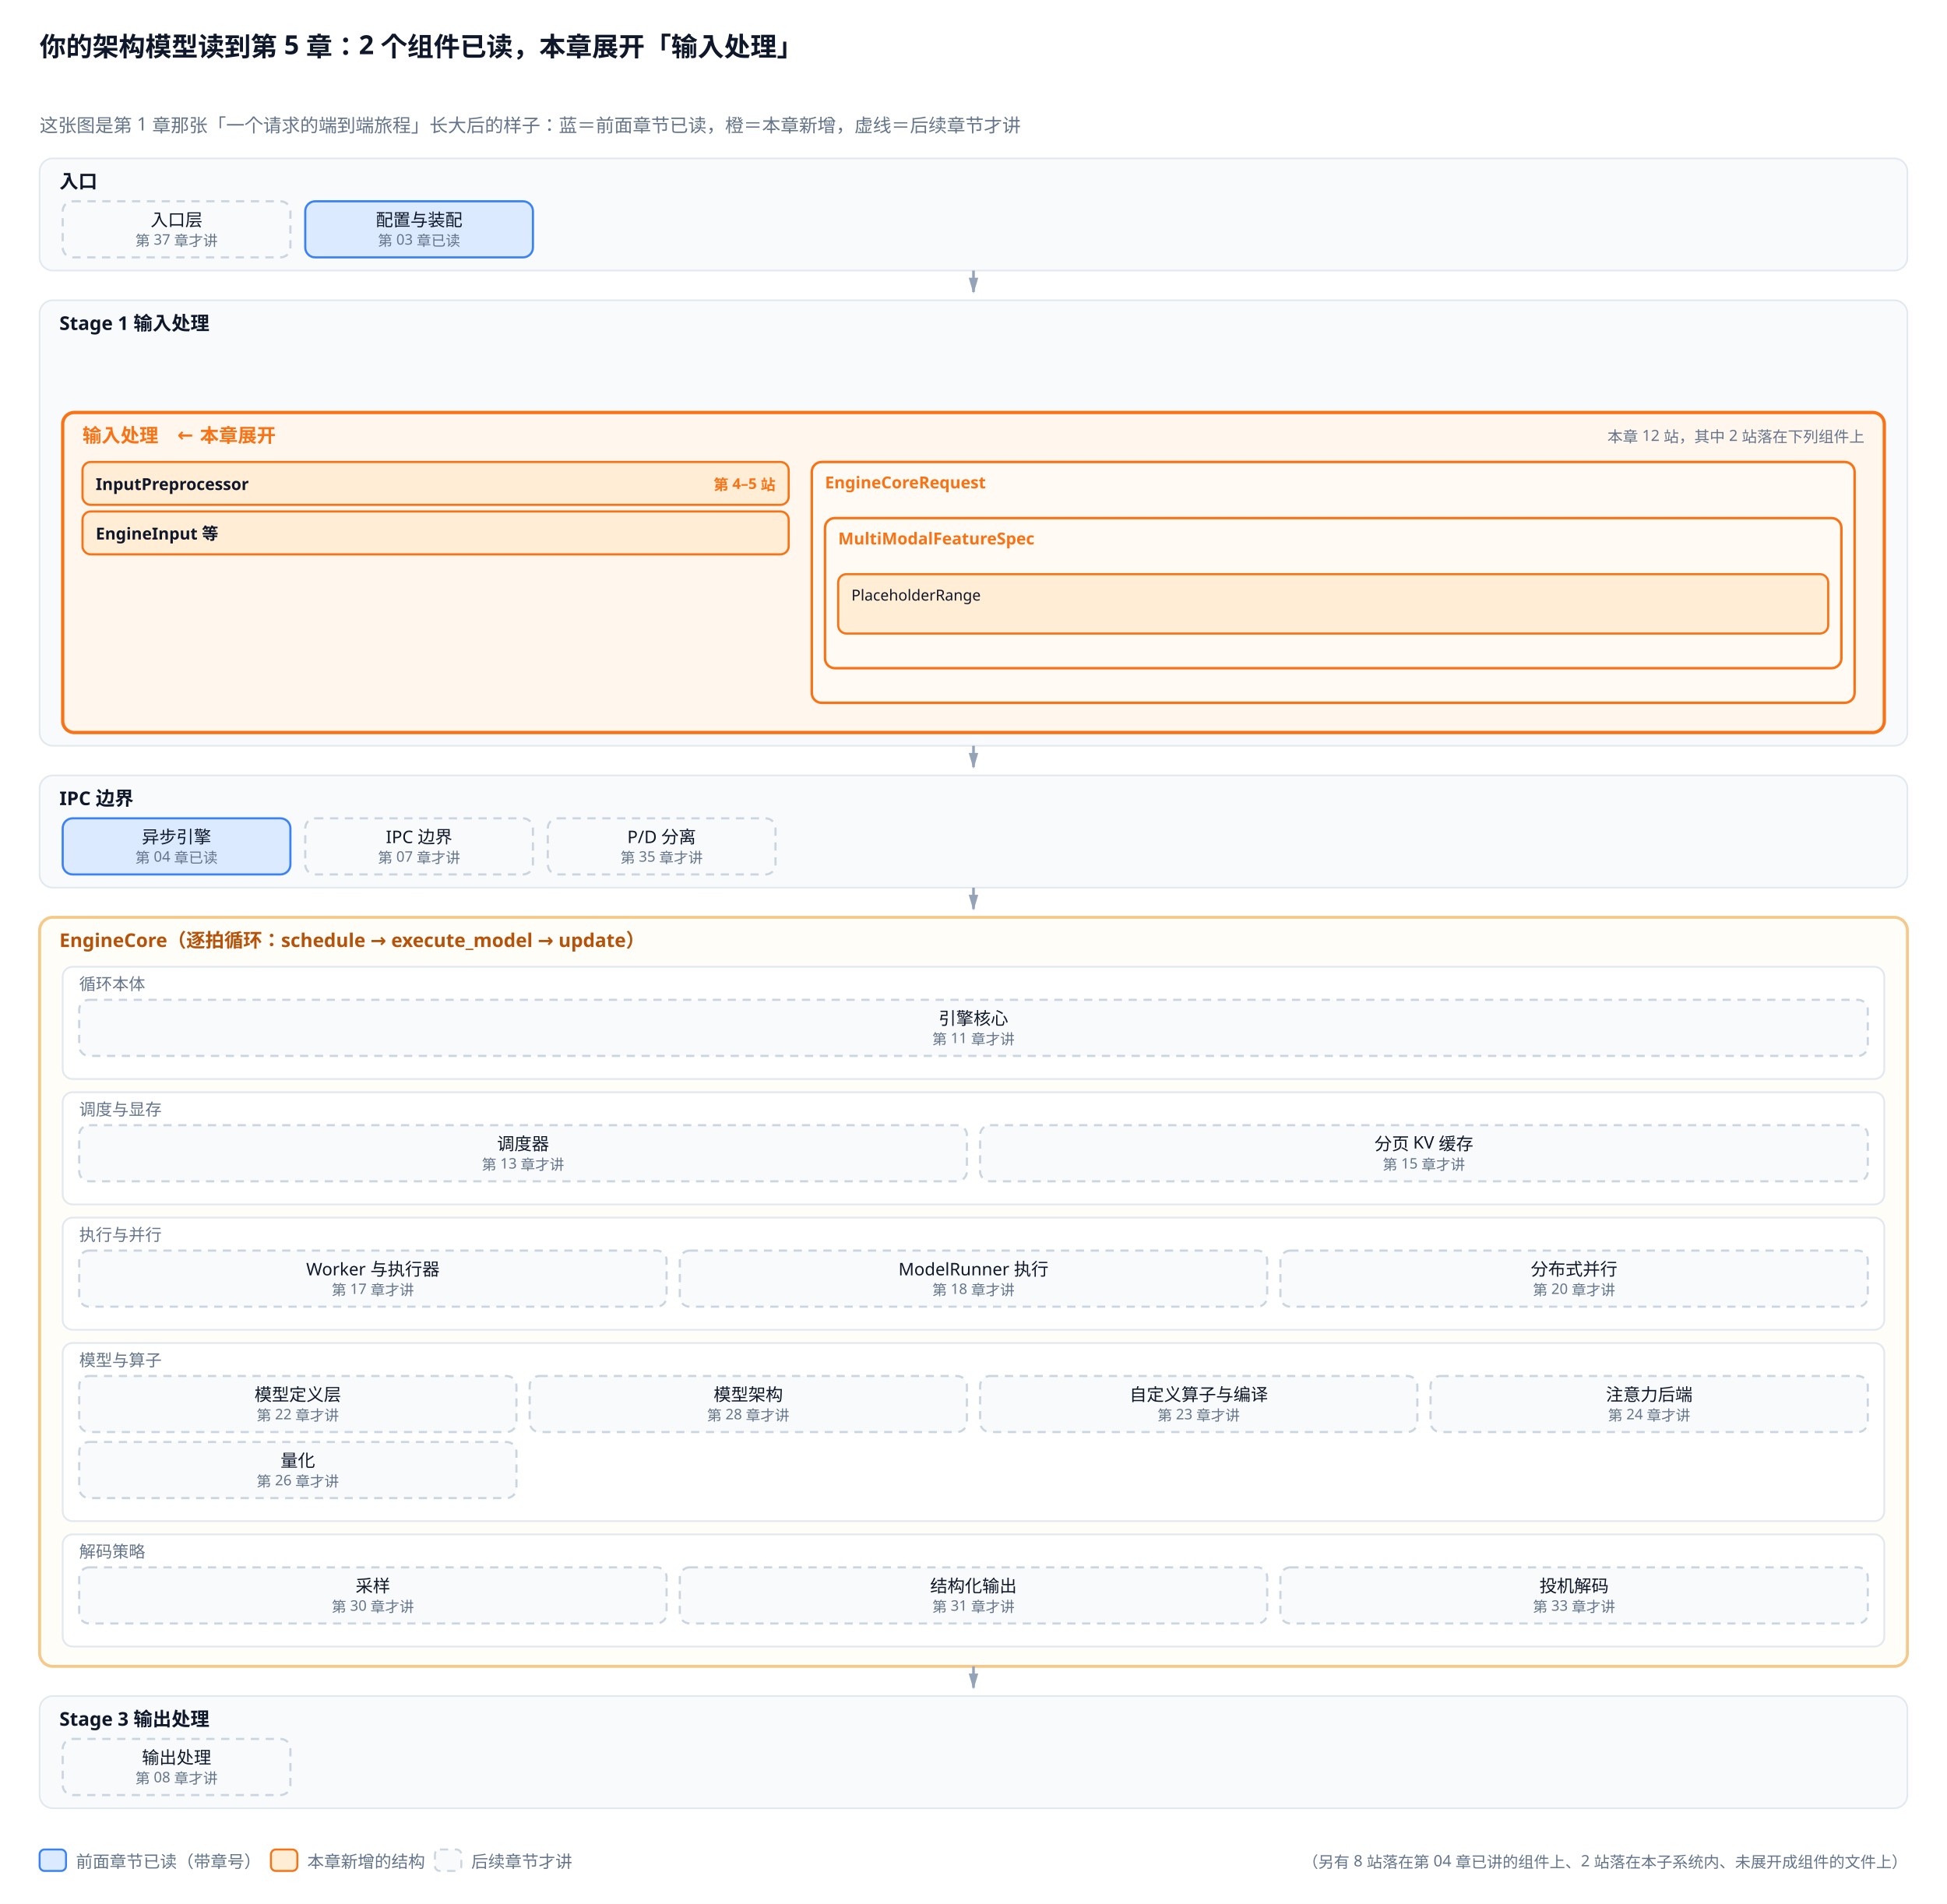
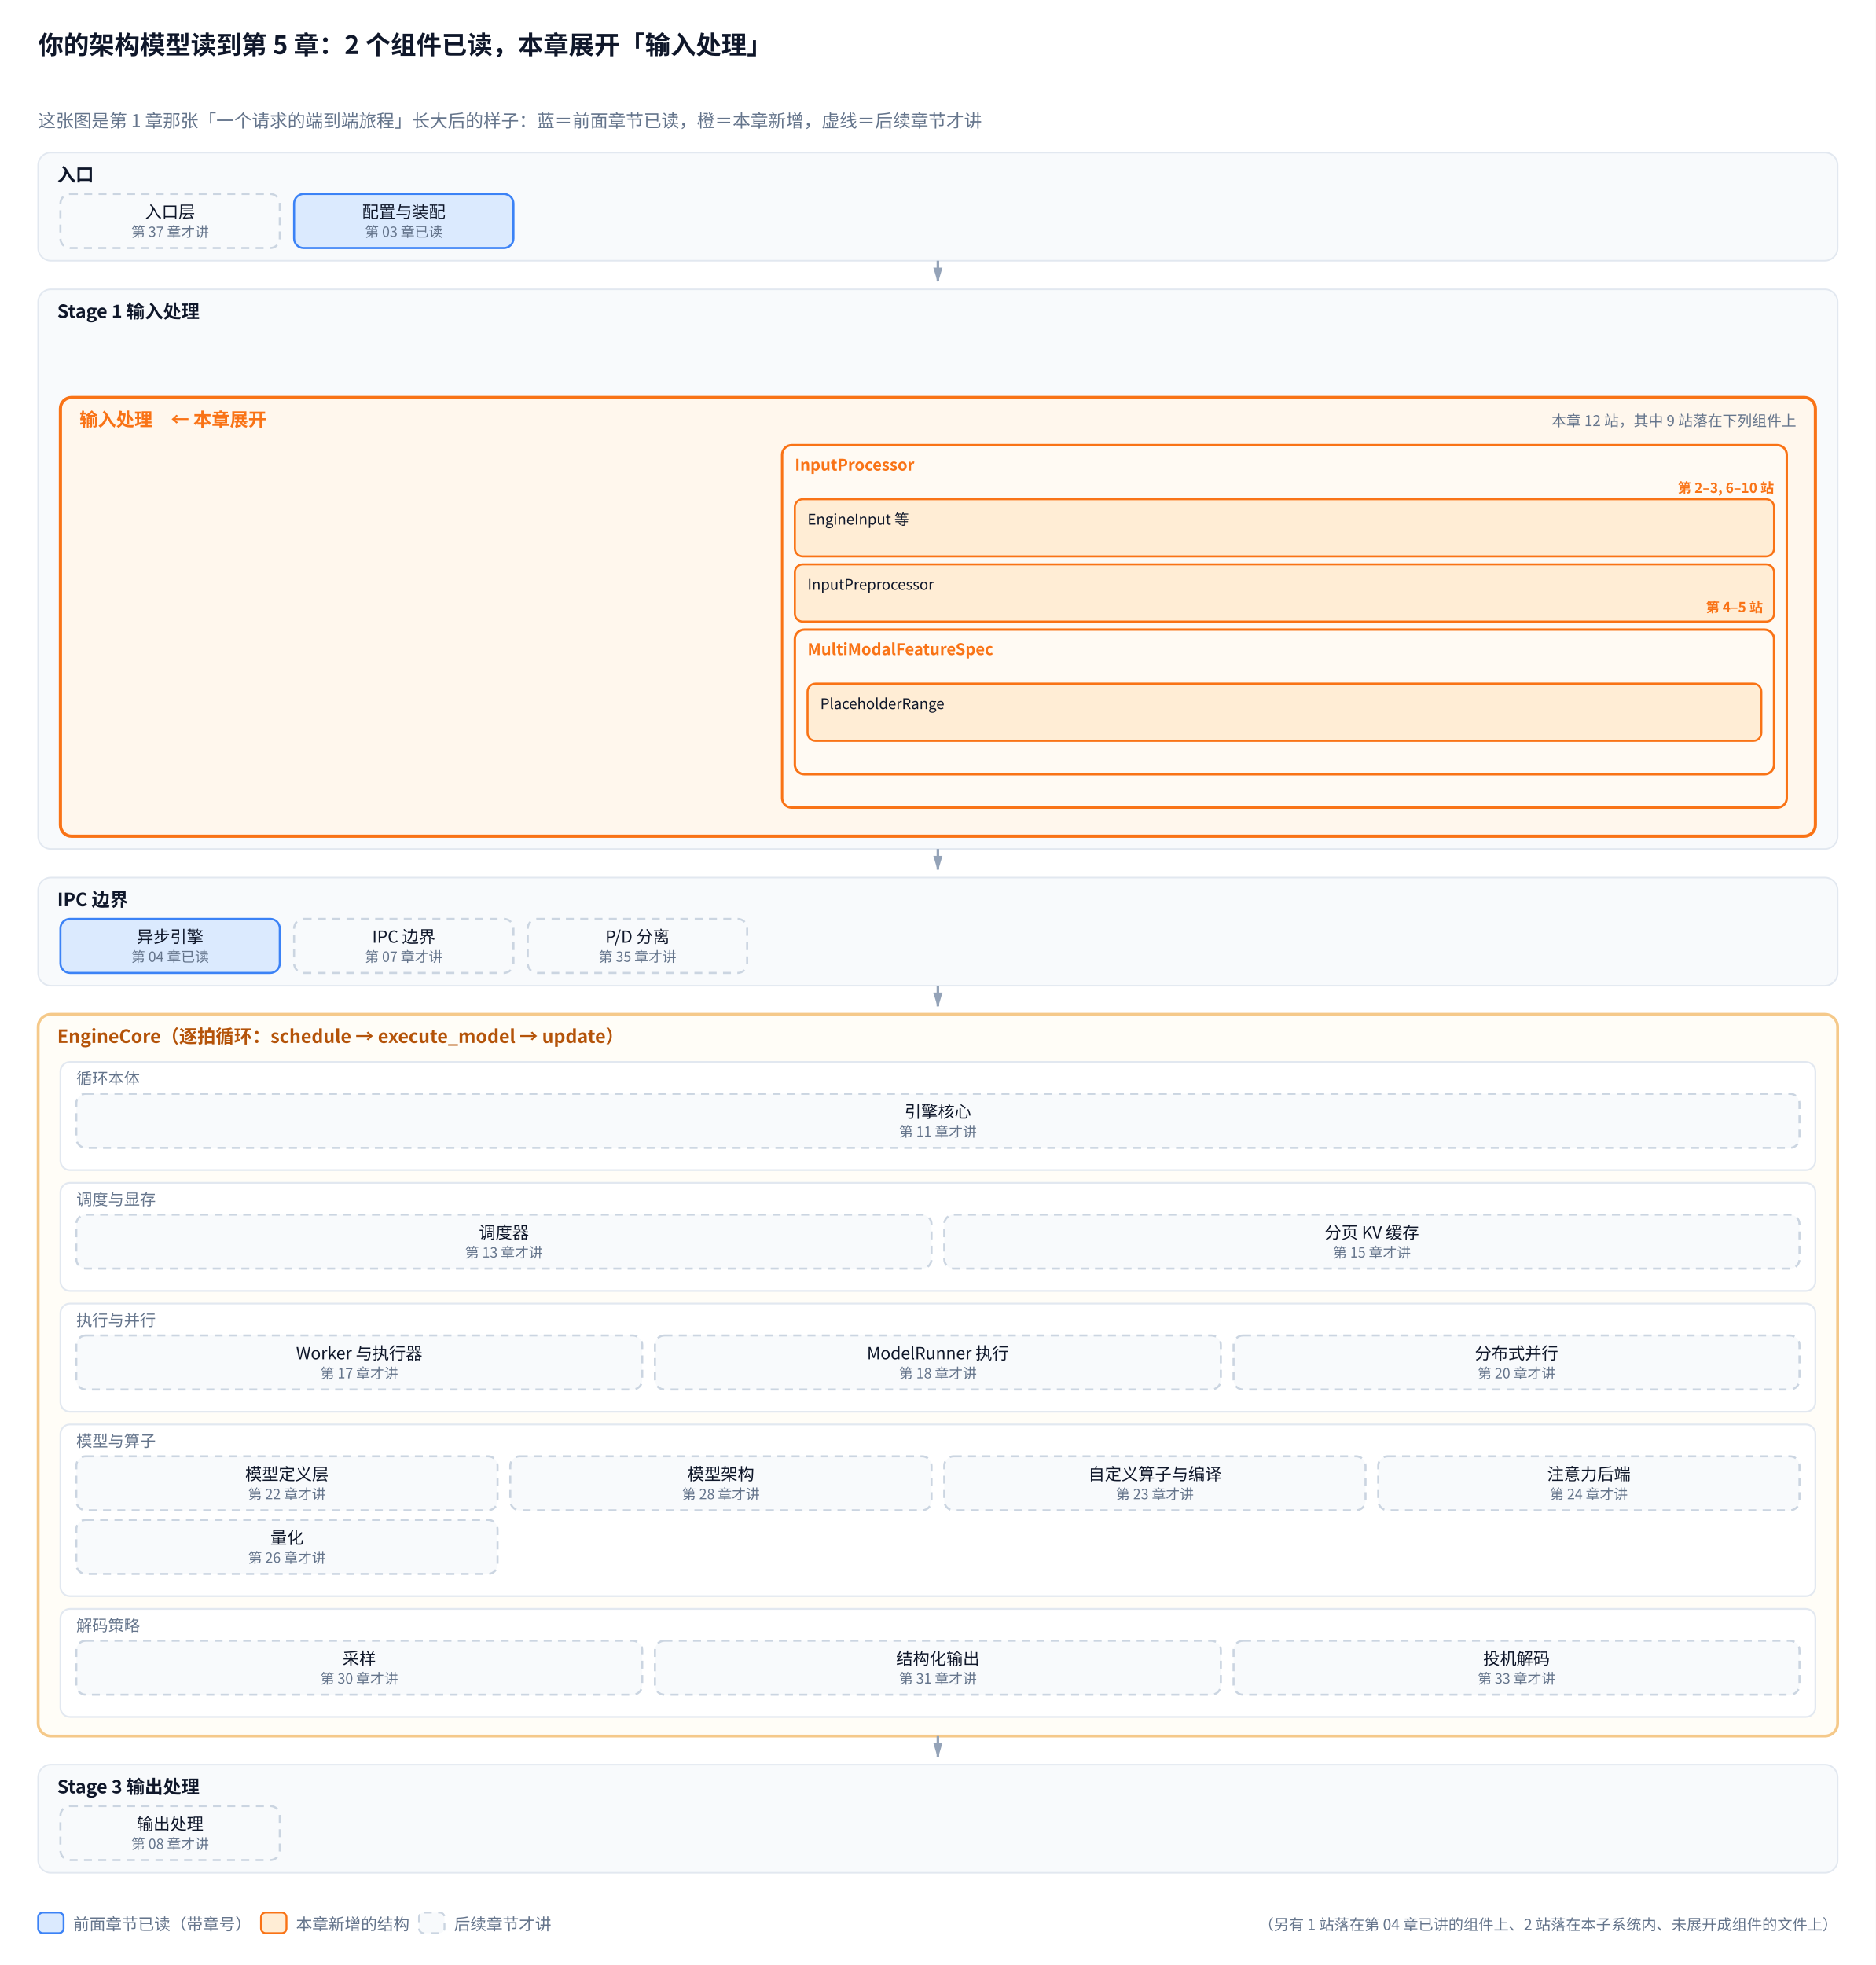
- <svg xmlns="http://www.w3.org/2000/svg" viewBox="0 0 1180 1154">
+ <svg xmlns="http://www.w3.org/2000/svg" viewBox="0 0 1180 1236">
  <defs>
    <marker id="a" viewBox="0 0 10 6" refX="9" refY="3" markerWidth="6" markerHeight="4" orient="auto">
      <path d="M0,0 L10,3 L0,6 Z" fill="#94a3b8" />
    </marker>
    <marker id="a2" viewBox="0 0 10 6" refX="9" refY="3" markerWidth="6" markerHeight="4" orient="auto">
      <path d="M0,0 L10,3 L0,6 Z" fill="#f97316" />
    </marker>
  </defs>
-   <rect width="1180" height="1154" fill="white" />
-   <text x="24" y="34" font-family="sans-serif" font-size="16" fill="#0f172a" font-weight="bold">你的架构模型读到第 5 章：2 个组件已读，本章展开「输入处理」</text>
-   <text x="24.0" y="80.0" font-family="sans-serif" font-size="11.2" fill="#64748b" text-anchor="start">这张图是第 1 章那张「一个请求的端到端旅程」长大后的样子：蓝＝前面章节已读，橙＝本章新增，虚线＝后续章节才讲</text>
+   <rect width="1180" height="1236" fill="white" />
+   <text x="24" y="34" font-family="Microsoft YaHei, SimHei, Noto Sans CJK SC, PingFang SC, sans-serif" font-size="16" fill="#0f172a" font-weight="bold">你的架构模型读到第 5 章：2 个组件已读，本章展开「输入处理」</text>
+   <text x="24.0" y="80.0" font-family="Microsoft YaHei, SimHei, Noto Sans CJK SC, PingFang SC, sans-serif" font-size="11.2" fill="#64748b" text-anchor="start">这张图是第 1 章那张「一个请求的端到端旅程」长大后的样子：蓝＝前面章节已读，橙＝本章新增，虚线＝后续章节才讲</text>
  <rect x="24.0" y="96.0" width="1132.0" height="68.0" rx="8" fill="#f8fafc" stroke="#e2e8f0" stroke-width="1.0" />
-   <text x="36.0" y="114.0" font-family="sans-serif" font-size="11.5" fill="#0f172a" text-anchor="start" font-weight="bold">入口</text>
+   <text x="36.0" y="114.0" font-family="Microsoft YaHei, SimHei, Noto Sans CJK SC, PingFang SC, sans-serif" font-size="11.5" fill="#0f172a" text-anchor="start" font-weight="bold">入口</text>
  <rect x="38.0" y="122.0" width="138.0" height="34.0" rx="6" fill="#f8fafc" stroke="#cbd5e1" stroke-width="1.3" stroke-dasharray="5,4" />
-   <text x="107.0" y="137.0" font-family="sans-serif" font-size="10.5" fill="#0f172a" text-anchor="middle">入口层</text>
-   <text x="107.0" y="149.0" font-family="sans-serif" font-size="8.8" fill="#64748b" text-anchor="middle">第 37 章才讲</text>
+   <text x="107.0" y="137.0" font-family="Microsoft YaHei, SimHei, Noto Sans CJK SC, PingFang SC, sans-serif" font-size="10.5" fill="#0f172a" text-anchor="middle">入口层</text>
+   <text x="107.0" y="149.0" font-family="Microsoft YaHei, SimHei, Noto Sans CJK SC, PingFang SC, sans-serif" font-size="8.8" fill="#64748b" text-anchor="middle">第 37 章才讲</text>
  <rect x="185.0" y="122.0" width="138.0" height="34.0" rx="6" fill="#dbeafe" stroke="#3b82f6" stroke-width="1.3" />
-   <text x="254.0" y="137.0" font-family="sans-serif" font-size="10.5" fill="#0f172a" text-anchor="middle">配置与装配</text>
-   <text x="254.0" y="149.0" font-family="sans-serif" font-size="8.8" fill="#64748b" text-anchor="middle">第 03 章已读</text>
+   <text x="254.0" y="137.0" font-family="Microsoft YaHei, SimHei, Noto Sans CJK SC, PingFang SC, sans-serif" font-size="10.5" fill="#0f172a" text-anchor="middle">配置与装配</text>
+   <text x="254.0" y="149.0" font-family="Microsoft YaHei, SimHei, Noto Sans CJK SC, PingFang SC, sans-serif" font-size="8.8" fill="#64748b" text-anchor="middle">第 03 章已读</text>
  <path d="M590.0,164.0 L590.0,177.0" stroke="#94a3b8" stroke-width="1.6" marker-end="url(#a)" />
-   <rect x="24.0" y="182.0" width="1132.0" height="270.0" rx="8" fill="#f8fafc" stroke="#e2e8f0" stroke-width="1.0" />
-   <text x="36.0" y="200.0" font-family="sans-serif" font-size="11.5" fill="#0f172a" text-anchor="start" font-weight="bold">Stage 1 输入处理</text>
-   <rect x="38.0" y="250.0" width="1104.0" height="194.0" rx="7" fill="#fff7ed" stroke="#f97316" stroke-width="2.0" />
-   <text x="50.0" y="268.0" font-family="sans-serif" font-size="11.5" fill="#f97316" text-anchor="start" font-weight="bold">输入处理　← 本章展开</text>
-   <text x="1130.0" y="268.0" font-family="sans-serif" font-size="9.3" fill="#64748b" text-anchor="end">本章 12 站，其中 2 站落在下列组件上</text>
-   <rect x="50.0" y="280.0" width="428.0" height="26.0" rx="5" fill="#ffedd5" stroke="#f97316" stroke-width="1.3" />
-   <text x="58.0" y="297.0" font-family="sans-serif" font-size="10" fill="#0f172a" text-anchor="start" font-weight="bold">InputPreprocessor</text>
-   <text x="470.0" y="297.0" font-family="sans-serif" font-size="9" fill="#f97316" text-anchor="end" font-weight="bold">第 4–5 站</text>
-   <rect x="50.0" y="310.0" width="428.0" height="26.0" rx="5" fill="#ffedd5" stroke="#f97316" stroke-width="1.3" />
-   <text x="58.0" y="327.0" font-family="sans-serif" font-size="10" fill="#0f172a" text-anchor="start" font-weight="bold">EngineInput 等</text>
-   <rect x="492.0" y="280.0" width="632.0" height="146.0" rx="6" fill="#fffaf3" stroke="#f97316" stroke-width="1.5" />
-   <text x="500.0" y="296.0" font-family="sans-serif" font-size="10" fill="#f97316" text-anchor="start" font-weight="bold">EngineCoreRequest</text>
-   <rect x="500.0" y="314.0" width="616.0" height="91.0" rx="6" fill="#fffaf3" stroke="#f97316" stroke-width="1.5" />
-   <text x="508.0" y="330.0" font-family="sans-serif" font-size="10" fill="#f97316" text-anchor="start" font-weight="bold">MultiModalFeatureSpec</text>
-   <rect x="508.0" y="348.0" width="600.0" height="36.0" rx="5" fill="#ffedd5" stroke="#f97316" stroke-width="1.3" />
-   <text x="516.0" y="364.0" font-family="sans-serif" font-size="9.2" fill="#0f172a" text-anchor="start">PlaceholderRange</text>
-   <path d="M590.0,452.0 L590.0,465.0" stroke="#94a3b8" stroke-width="1.6" marker-end="url(#a)" />
-   <rect x="24.0" y="470.0" width="1132.0" height="68.0" rx="8" fill="#f8fafc" stroke="#e2e8f0" stroke-width="1.0" />
-   <text x="36.0" y="488.0" font-family="sans-serif" font-size="11.5" fill="#0f172a" text-anchor="start" font-weight="bold">IPC 边界</text>
-   <rect x="38.0" y="496.0" width="138.0" height="34.0" rx="6" fill="#dbeafe" stroke="#3b82f6" stroke-width="1.3" />
-   <text x="107.0" y="511.0" font-family="sans-serif" font-size="10.5" fill="#0f172a" text-anchor="middle">异步引擎</text>
-   <text x="107.0" y="523.0" font-family="sans-serif" font-size="8.8" fill="#64748b" text-anchor="middle">第 04 章已读</text>
-   <rect x="185.0" y="496.0" width="138.0" height="34.0" rx="6" fill="#f8fafc" stroke="#cbd5e1" stroke-width="1.3" stroke-dasharray="5,4" />
-   <text x="254.0" y="511.0" font-family="sans-serif" font-size="10.5" fill="#0f172a" text-anchor="middle">IPC 边界</text>
-   <text x="254.0" y="523.0" font-family="sans-serif" font-size="8.8" fill="#64748b" text-anchor="middle">第 07 章才讲</text>
-   <rect x="332.0" y="496.0" width="138.0" height="34.0" rx="6" fill="#f8fafc" stroke="#cbd5e1" stroke-width="1.3" stroke-dasharray="5,4" />
-   <text x="401.0" y="511.0" font-family="sans-serif" font-size="10.5" fill="#0f172a" text-anchor="middle">P/D 分离</text>
-   <text x="401.0" y="523.0" font-family="sans-serif" font-size="8.8" fill="#64748b" text-anchor="middle">第 35 章才讲</text>
-   <path d="M590.0,538.0 L590.0,551.0" stroke="#94a3b8" stroke-width="1.6" marker-end="url(#a)" />
-   <rect x="24.0" y="556.0" width="1132.0" height="454.0" rx="8" fill="#fffdf7" stroke="#f5c98a" stroke-width="1.8" />
-   <text x="36.0" y="574.0" font-family="sans-serif" font-size="11.5" fill="#b45309" text-anchor="start" font-weight="bold">EngineCore（逐拍循环：schedule → execute_model → update）</text>
-   <rect x="38.0" y="586.0" width="1104.0" height="68.0" rx="6" fill="#ffffff" stroke="#e2e8f0" stroke-width="1.1" />
-   <text x="48.0" y="600.0" font-family="sans-serif" font-size="10" fill="#64748b" text-anchor="start">循环本体</text>
-   <rect x="48.0" y="606.0" width="1084.0" height="34.0" rx="6" fill="#f8fafc" stroke="#cbd5e1" stroke-width="1.3" stroke-dasharray="5,4" />
-   <text x="590.0" y="621.0" font-family="sans-serif" font-size="10.5" fill="#0f172a" text-anchor="middle">引擎核心</text>
-   <text x="590.0" y="633.0" font-family="sans-serif" font-size="8.8" fill="#64748b" text-anchor="middle">第 11 章才讲</text>
-   <rect x="38.0" y="662.0" width="1104.0" height="68.0" rx="6" fill="#ffffff" stroke="#e2e8f0" stroke-width="1.1" />
-   <text x="48.0" y="676.0" font-family="sans-serif" font-size="10" fill="#64748b" text-anchor="start">调度与显存</text>
-   <rect x="48.0" y="682.0" width="538.0" height="34.0" rx="6" fill="#f8fafc" stroke="#cbd5e1" stroke-width="1.3" stroke-dasharray="5,4" />
-   <text x="317.0" y="697.0" font-family="sans-serif" font-size="10.5" fill="#0f172a" text-anchor="middle">调度器</text>
-   <text x="317.0" y="709.0" font-family="sans-serif" font-size="8.8" fill="#64748b" text-anchor="middle">第 13 章才讲</text>
-   <rect x="594.0" y="682.0" width="538.0" height="34.0" rx="6" fill="#f8fafc" stroke="#cbd5e1" stroke-width="1.3" stroke-dasharray="5,4" />
-   <text x="863.0" y="697.0" font-family="sans-serif" font-size="10.5" fill="#0f172a" text-anchor="middle">分页 KV 缓存</text>
-   <text x="863.0" y="709.0" font-family="sans-serif" font-size="8.8" fill="#64748b" text-anchor="middle">第 15 章才讲</text>
-   <rect x="38.0" y="738.0" width="1104.0" height="68.0" rx="6" fill="#ffffff" stroke="#e2e8f0" stroke-width="1.1" />
-   <text x="48.0" y="752.0" font-family="sans-serif" font-size="10" fill="#64748b" text-anchor="start">执行与并行</text>
-   <rect x="48.0" y="758.0" width="356.0" height="34.0" rx="6" fill="#f8fafc" stroke="#cbd5e1" stroke-width="1.3" stroke-dasharray="5,4" />
-   <text x="226.0" y="773.0" font-family="sans-serif" font-size="10.5" fill="#0f172a" text-anchor="middle">Worker 与执行器</text>
-   <text x="226.0" y="785.0" font-family="sans-serif" font-size="8.8" fill="#64748b" text-anchor="middle">第 17 章才讲</text>
-   <rect x="412.0" y="758.0" width="356.0" height="34.0" rx="6" fill="#f8fafc" stroke="#cbd5e1" stroke-width="1.3" stroke-dasharray="5,4" />
-   <text x="590.0" y="773.0" font-family="sans-serif" font-size="10.5" fill="#0f172a" text-anchor="middle">ModelRunner 执行</text>
-   <text x="590.0" y="785.0" font-family="sans-serif" font-size="8.8" fill="#64748b" text-anchor="middle">第 18 章才讲</text>
-   <rect x="776.0" y="758.0" width="356.0" height="34.0" rx="6" fill="#f8fafc" stroke="#cbd5e1" stroke-width="1.3" stroke-dasharray="5,4" />
-   <text x="954.0" y="773.0" font-family="sans-serif" font-size="10.5" fill="#0f172a" text-anchor="middle">分布式并行</text>
-   <text x="954.0" y="785.0" font-family="sans-serif" font-size="8.8" fill="#64748b" text-anchor="middle">第 20 章才讲</text>
-   <rect x="38.0" y="814.0" width="1104.0" height="108.0" rx="6" fill="#ffffff" stroke="#e2e8f0" stroke-width="1.1" />
-   <text x="48.0" y="828.0" font-family="sans-serif" font-size="10" fill="#64748b" text-anchor="start">模型与算子</text>
-   <rect x="48.0" y="834.0" width="265.0" height="34.0" rx="6" fill="#f8fafc" stroke="#cbd5e1" stroke-width="1.3" stroke-dasharray="5,4" />
-   <text x="180.5" y="849.0" font-family="sans-serif" font-size="10.5" fill="#0f172a" text-anchor="middle">模型定义层</text>
-   <text x="180.5" y="861.0" font-family="sans-serif" font-size="8.8" fill="#64748b" text-anchor="middle">第 22 章才讲</text>
-   <rect x="321.0" y="834.0" width="265.0" height="34.0" rx="6" fill="#f8fafc" stroke="#cbd5e1" stroke-width="1.3" stroke-dasharray="5,4" />
-   <text x="453.5" y="849.0" font-family="sans-serif" font-size="10.5" fill="#0f172a" text-anchor="middle">模型架构</text>
-   <text x="453.5" y="861.0" font-family="sans-serif" font-size="8.8" fill="#64748b" text-anchor="middle">第 28 章才讲</text>
-   <rect x="594.0" y="834.0" width="265.0" height="34.0" rx="6" fill="#f8fafc" stroke="#cbd5e1" stroke-width="1.3" stroke-dasharray="5,4" />
-   <text x="726.5" y="849.0" font-family="sans-serif" font-size="10.5" fill="#0f172a" text-anchor="middle">自定义算子与编译</text>
-   <text x="726.5" y="861.0" font-family="sans-serif" font-size="8.8" fill="#64748b" text-anchor="middle">第 23 章才讲</text>
-   <rect x="867.0" y="834.0" width="265.0" height="34.0" rx="6" fill="#f8fafc" stroke="#cbd5e1" stroke-width="1.3" stroke-dasharray="5,4" />
-   <text x="999.5" y="849.0" font-family="sans-serif" font-size="10.5" fill="#0f172a" text-anchor="middle">注意力后端</text>
-   <text x="999.5" y="861.0" font-family="sans-serif" font-size="8.8" fill="#64748b" text-anchor="middle">第 24 章才讲</text>
-   <rect x="48.0" y="874.0" width="265.0" height="34.0" rx="6" fill="#f8fafc" stroke="#cbd5e1" stroke-width="1.3" stroke-dasharray="5,4" />
-   <text x="180.5" y="889.0" font-family="sans-serif" font-size="10.5" fill="#0f172a" text-anchor="middle">量化</text>
-   <text x="180.5" y="901.0" font-family="sans-serif" font-size="8.8" fill="#64748b" text-anchor="middle">第 26 章才讲</text>
-   <rect x="38.0" y="930.0" width="1104.0" height="68.0" rx="6" fill="#ffffff" stroke="#e2e8f0" stroke-width="1.1" />
-   <text x="48.0" y="944.0" font-family="sans-serif" font-size="10" fill="#64748b" text-anchor="start">解码策略</text>
-   <rect x="48.0" y="950.0" width="356.0" height="34.0" rx="6" fill="#f8fafc" stroke="#cbd5e1" stroke-width="1.3" stroke-dasharray="5,4" />
-   <text x="226.0" y="965.0" font-family="sans-serif" font-size="10.5" fill="#0f172a" text-anchor="middle">采样</text>
-   <text x="226.0" y="977.0" font-family="sans-serif" font-size="8.8" fill="#64748b" text-anchor="middle">第 30 章才讲</text>
-   <rect x="412.0" y="950.0" width="356.0" height="34.0" rx="6" fill="#f8fafc" stroke="#cbd5e1" stroke-width="1.3" stroke-dasharray="5,4" />
-   <text x="590.0" y="965.0" font-family="sans-serif" font-size="10.5" fill="#0f172a" text-anchor="middle">结构化输出</text>
-   <text x="590.0" y="977.0" font-family="sans-serif" font-size="8.8" fill="#64748b" text-anchor="middle">第 31 章才讲</text>
-   <rect x="776.0" y="950.0" width="356.0" height="34.0" rx="6" fill="#f8fafc" stroke="#cbd5e1" stroke-width="1.3" stroke-dasharray="5,4" />
-   <text x="954.0" y="965.0" font-family="sans-serif" font-size="10.5" fill="#0f172a" text-anchor="middle">投机解码</text>
-   <text x="954.0" y="977.0" font-family="sans-serif" font-size="8.8" fill="#64748b" text-anchor="middle">第 33 章才讲</text>
-   <path d="M590.0,1010.0 L590.0,1023.0" stroke="#94a3b8" stroke-width="1.6" marker-end="url(#a)" />
-   <rect x="24.0" y="1028.0" width="1132.0" height="68.0" rx="8" fill="#f8fafc" stroke="#e2e8f0" stroke-width="1.0" />
-   <text x="36.0" y="1046.0" font-family="sans-serif" font-size="11.5" fill="#0f172a" text-anchor="start" font-weight="bold">Stage 3 输出处理</text>
-   <rect x="38.0" y="1054.0" width="138.0" height="34.0" rx="6" fill="#f8fafc" stroke="#cbd5e1" stroke-width="1.3" stroke-dasharray="5,4" />
-   <text x="107.0" y="1069.0" font-family="sans-serif" font-size="10.5" fill="#0f172a" text-anchor="middle">输出处理</text>
-   <text x="107.0" y="1081.0" font-family="sans-serif" font-size="8.8" fill="#64748b" text-anchor="middle">第 08 章才讲</text>
-   <rect x="24.0" y="1121.0" width="16.0" height="13.0" rx="3" fill="#dbeafe" stroke="#3b82f6" stroke-width="1.2" />
-   <text x="46.0" y="1132.0" font-family="sans-serif" font-size="10.2" fill="#64748b" text-anchor="start">前面章节已读（带章号）</text>
-   <rect x="164.2" y="1121.0" width="16.0" height="13.0" rx="3" fill="#ffedd5" stroke="#f97316" stroke-width="1.2" />
-   <text x="186.2" y="1132.0" font-family="sans-serif" font-size="10.2" fill="#64748b" text-anchor="start">本章新增的结构</text>
-   <rect x="263.6" y="1121.0" width="16.0" height="13.0" rx="3" fill="#f8fafc" stroke="#cbd5e1" stroke-width="1.2" stroke-dasharray="5,4" />
-   <text x="285.6" y="1132.0" font-family="sans-serif" font-size="10.2" fill="#64748b" text-anchor="start">后续章节才讲</text>
-   <text x="1156.0" y="1132.0" font-family="sans-serif" font-size="9.5" fill="#64748b" text-anchor="end">（另有 8 站落在第 04 章已讲的组件上、2 站落在本子系统内、未展开成组件的文件上）</text>
+   <rect x="24.0" y="182.0" width="1132.0" height="352.0" rx="8" fill="#f8fafc" stroke="#e2e8f0" stroke-width="1.0" />
+   <text x="36.0" y="200.0" font-family="Microsoft YaHei, SimHei, Noto Sans CJK SC, PingFang SC, sans-serif" font-size="11.5" fill="#0f172a" text-anchor="start" font-weight="bold">Stage 1 输入处理</text>
+   <rect x="38.0" y="250.0" width="1104.0" height="276.0" rx="7" fill="#fff7ed" stroke="#f97316" stroke-width="2.0" />
+   <text x="50.0" y="268.0" font-family="Microsoft YaHei, SimHei, Noto Sans CJK SC, PingFang SC, sans-serif" font-size="11.5" fill="#f97316" text-anchor="start" font-weight="bold">输入处理　← 本章展开</text>
+   <text x="1130.0" y="268.0" font-family="Microsoft YaHei, SimHei, Noto Sans CJK SC, PingFang SC, sans-serif" font-size="9.3" fill="#64748b" text-anchor="end">本章 12 站，其中 9 站落在下列组件上</text>
+   <rect x="492.0" y="280.0" width="632.0" height="228.0" rx="6" fill="#fffaf3" stroke="#f97316" stroke-width="1.5" />
+   <text x="500.0" y="296.0" font-family="Microsoft YaHei, SimHei, Noto Sans CJK SC, PingFang SC, sans-serif" font-size="10" fill="#f97316" text-anchor="start" font-weight="bold">InputProcessor</text>
+   <rect x="500.0" y="314.0" width="616.0" height="36.0" rx="5" fill="#ffedd5" stroke="#f97316" stroke-width="1.3" />
+   <text x="508.0" y="330.0" font-family="Microsoft YaHei, SimHei, Noto Sans CJK SC, PingFang SC, sans-serif" font-size="9.2" fill="#0f172a" text-anchor="start">EngineInput 等</text>
+   <rect x="500.0" y="355.0" width="616.0" height="36.0" rx="5" fill="#ffedd5" stroke="#f97316" stroke-width="1.3" />
+   <text x="508.0" y="371.0" font-family="Microsoft YaHei, SimHei, Noto Sans CJK SC, PingFang SC, sans-serif" font-size="9.2" fill="#0f172a" text-anchor="start">InputPreprocessor</text>
+   <text x="1109.0" y="385.0" font-family="Microsoft YaHei, SimHei, Noto Sans CJK SC, PingFang SC, sans-serif" font-size="8.6" fill="#f97316" text-anchor="end" font-weight="bold">第 4–5 站</text>
+   <rect x="500.0" y="396.0" width="616.0" height="91.0" rx="6" fill="#fffaf3" stroke="#f97316" stroke-width="1.5" />
+   <text x="508.0" y="412.0" font-family="Microsoft YaHei, SimHei, Noto Sans CJK SC, PingFang SC, sans-serif" font-size="10" fill="#f97316" text-anchor="start" font-weight="bold">MultiModalFeatureSpec</text>
+   <rect x="508.0" y="430.0" width="600.0" height="36.0" rx="5" fill="#ffedd5" stroke="#f97316" stroke-width="1.3" />
+   <text x="516.0" y="446.0" font-family="Microsoft YaHei, SimHei, Noto Sans CJK SC, PingFang SC, sans-serif" font-size="9.2" fill="#0f172a" text-anchor="start">PlaceholderRange</text>
+   <text x="1116.0" y="310.0" font-family="Microsoft YaHei, SimHei, Noto Sans CJK SC, PingFang SC, sans-serif" font-size="8.6" fill="#f97316" text-anchor="end" font-weight="bold">第 2–3, 6–10 站</text>
+   <path d="M590.0,534.0 L590.0,547.0" stroke="#94a3b8" stroke-width="1.6" marker-end="url(#a)" />
+   <rect x="24.0" y="552.0" width="1132.0" height="68.0" rx="8" fill="#f8fafc" stroke="#e2e8f0" stroke-width="1.0" />
+   <text x="36.0" y="570.0" font-family="Microsoft YaHei, SimHei, Noto Sans CJK SC, PingFang SC, sans-serif" font-size="11.5" fill="#0f172a" text-anchor="start" font-weight="bold">IPC 边界</text>
+   <rect x="38.0" y="578.0" width="138.0" height="34.0" rx="6" fill="#dbeafe" stroke="#3b82f6" stroke-width="1.3" />
+   <text x="107.0" y="593.0" font-family="Microsoft YaHei, SimHei, Noto Sans CJK SC, PingFang SC, sans-serif" font-size="10.5" fill="#0f172a" text-anchor="middle">异步引擎</text>
+   <text x="107.0" y="605.0" font-family="Microsoft YaHei, SimHei, Noto Sans CJK SC, PingFang SC, sans-serif" font-size="8.8" fill="#64748b" text-anchor="middle">第 04 章已读</text>
+   <rect x="185.0" y="578.0" width="138.0" height="34.0" rx="6" fill="#f8fafc" stroke="#cbd5e1" stroke-width="1.3" stroke-dasharray="5,4" />
+   <text x="254.0" y="593.0" font-family="Microsoft YaHei, SimHei, Noto Sans CJK SC, PingFang SC, sans-serif" font-size="10.5" fill="#0f172a" text-anchor="middle">IPC 边界</text>
+   <text x="254.0" y="605.0" font-family="Microsoft YaHei, SimHei, Noto Sans CJK SC, PingFang SC, sans-serif" font-size="8.8" fill="#64748b" text-anchor="middle">第 07 章才讲</text>
+   <rect x="332.0" y="578.0" width="138.0" height="34.0" rx="6" fill="#f8fafc" stroke="#cbd5e1" stroke-width="1.3" stroke-dasharray="5,4" />
+   <text x="401.0" y="593.0" font-family="Microsoft YaHei, SimHei, Noto Sans CJK SC, PingFang SC, sans-serif" font-size="10.5" fill="#0f172a" text-anchor="middle">P/D 分离</text>
+   <text x="401.0" y="605.0" font-family="Microsoft YaHei, SimHei, Noto Sans CJK SC, PingFang SC, sans-serif" font-size="8.8" fill="#64748b" text-anchor="middle">第 35 章才讲</text>
+   <path d="M590.0,620.0 L590.0,633.0" stroke="#94a3b8" stroke-width="1.6" marker-end="url(#a)" />
+   <rect x="24.0" y="638.0" width="1132.0" height="454.0" rx="8" fill="#fffdf7" stroke="#f5c98a" stroke-width="1.8" />
+   <text x="36.0" y="656.0" font-family="Microsoft YaHei, SimHei, Noto Sans CJK SC, PingFang SC, sans-serif" font-size="11.5" fill="#b45309" text-anchor="start" font-weight="bold">EngineCore（逐拍循环：schedule → execute_model → update）</text>
+   <rect x="38.0" y="668.0" width="1104.0" height="68.0" rx="6" fill="#ffffff" stroke="#e2e8f0" stroke-width="1.1" />
+   <text x="48.0" y="682.0" font-family="Microsoft YaHei, SimHei, Noto Sans CJK SC, PingFang SC, sans-serif" font-size="10" fill="#64748b" text-anchor="start">循环本体</text>
+   <rect x="48.0" y="688.0" width="1084.0" height="34.0" rx="6" fill="#f8fafc" stroke="#cbd5e1" stroke-width="1.3" stroke-dasharray="5,4" />
+   <text x="590.0" y="703.0" font-family="Microsoft YaHei, SimHei, Noto Sans CJK SC, PingFang SC, sans-serif" font-size="10.5" fill="#0f172a" text-anchor="middle">引擎核心</text>
+   <text x="590.0" y="715.0" font-family="Microsoft YaHei, SimHei, Noto Sans CJK SC, PingFang SC, sans-serif" font-size="8.8" fill="#64748b" text-anchor="middle">第 11 章才讲</text>
+   <rect x="38.0" y="744.0" width="1104.0" height="68.0" rx="6" fill="#ffffff" stroke="#e2e8f0" stroke-width="1.1" />
+   <text x="48.0" y="758.0" font-family="Microsoft YaHei, SimHei, Noto Sans CJK SC, PingFang SC, sans-serif" font-size="10" fill="#64748b" text-anchor="start">调度与显存</text>
+   <rect x="48.0" y="764.0" width="538.0" height="34.0" rx="6" fill="#f8fafc" stroke="#cbd5e1" stroke-width="1.3" stroke-dasharray="5,4" />
+   <text x="317.0" y="779.0" font-family="Microsoft YaHei, SimHei, Noto Sans CJK SC, PingFang SC, sans-serif" font-size="10.5" fill="#0f172a" text-anchor="middle">调度器</text>
+   <text x="317.0" y="791.0" font-family="Microsoft YaHei, SimHei, Noto Sans CJK SC, PingFang SC, sans-serif" font-size="8.8" fill="#64748b" text-anchor="middle">第 13 章才讲</text>
+   <rect x="594.0" y="764.0" width="538.0" height="34.0" rx="6" fill="#f8fafc" stroke="#cbd5e1" stroke-width="1.3" stroke-dasharray="5,4" />
+   <text x="863.0" y="779.0" font-family="Microsoft YaHei, SimHei, Noto Sans CJK SC, PingFang SC, sans-serif" font-size="10.5" fill="#0f172a" text-anchor="middle">分页 KV 缓存</text>
+   <text x="863.0" y="791.0" font-family="Microsoft YaHei, SimHei, Noto Sans CJK SC, PingFang SC, sans-serif" font-size="8.8" fill="#64748b" text-anchor="middle">第 15 章才讲</text>
+   <rect x="38.0" y="820.0" width="1104.0" height="68.0" rx="6" fill="#ffffff" stroke="#e2e8f0" stroke-width="1.1" />
+   <text x="48.0" y="834.0" font-family="Microsoft YaHei, SimHei, Noto Sans CJK SC, PingFang SC, sans-serif" font-size="10" fill="#64748b" text-anchor="start">执行与并行</text>
+   <rect x="48.0" y="840.0" width="356.0" height="34.0" rx="6" fill="#f8fafc" stroke="#cbd5e1" stroke-width="1.3" stroke-dasharray="5,4" />
+   <text x="226.0" y="855.0" font-family="Microsoft YaHei, SimHei, Noto Sans CJK SC, PingFang SC, sans-serif" font-size="10.5" fill="#0f172a" text-anchor="middle">Worker 与执行器</text>
+   <text x="226.0" y="867.0" font-family="Microsoft YaHei, SimHei, Noto Sans CJK SC, PingFang SC, sans-serif" font-size="8.8" fill="#64748b" text-anchor="middle">第 17 章才讲</text>
+   <rect x="412.0" y="840.0" width="356.0" height="34.0" rx="6" fill="#f8fafc" stroke="#cbd5e1" stroke-width="1.3" stroke-dasharray="5,4" />
+   <text x="590.0" y="855.0" font-family="Microsoft YaHei, SimHei, Noto Sans CJK SC, PingFang SC, sans-serif" font-size="10.5" fill="#0f172a" text-anchor="middle">ModelRunner 执行</text>
+   <text x="590.0" y="867.0" font-family="Microsoft YaHei, SimHei, Noto Sans CJK SC, PingFang SC, sans-serif" font-size="8.8" fill="#64748b" text-anchor="middle">第 18 章才讲</text>
+   <rect x="776.0" y="840.0" width="356.0" height="34.0" rx="6" fill="#f8fafc" stroke="#cbd5e1" stroke-width="1.3" stroke-dasharray="5,4" />
+   <text x="954.0" y="855.0" font-family="Microsoft YaHei, SimHei, Noto Sans CJK SC, PingFang SC, sans-serif" font-size="10.5" fill="#0f172a" text-anchor="middle">分布式并行</text>
+   <text x="954.0" y="867.0" font-family="Microsoft YaHei, SimHei, Noto Sans CJK SC, PingFang SC, sans-serif" font-size="8.8" fill="#64748b" text-anchor="middle">第 20 章才讲</text>
+   <rect x="38.0" y="896.0" width="1104.0" height="108.0" rx="6" fill="#ffffff" stroke="#e2e8f0" stroke-width="1.1" />
+   <text x="48.0" y="910.0" font-family="Microsoft YaHei, SimHei, Noto Sans CJK SC, PingFang SC, sans-serif" font-size="10" fill="#64748b" text-anchor="start">模型与算子</text>
+   <rect x="48.0" y="916.0" width="265.0" height="34.0" rx="6" fill="#f8fafc" stroke="#cbd5e1" stroke-width="1.3" stroke-dasharray="5,4" />
+   <text x="180.5" y="931.0" font-family="Microsoft YaHei, SimHei, Noto Sans CJK SC, PingFang SC, sans-serif" font-size="10.5" fill="#0f172a" text-anchor="middle">模型定义层</text>
+   <text x="180.5" y="943.0" font-family="Microsoft YaHei, SimHei, Noto Sans CJK SC, PingFang SC, sans-serif" font-size="8.8" fill="#64748b" text-anchor="middle">第 22 章才讲</text>
+   <rect x="321.0" y="916.0" width="265.0" height="34.0" rx="6" fill="#f8fafc" stroke="#cbd5e1" stroke-width="1.3" stroke-dasharray="5,4" />
+   <text x="453.5" y="931.0" font-family="Microsoft YaHei, SimHei, Noto Sans CJK SC, PingFang SC, sans-serif" font-size="10.5" fill="#0f172a" text-anchor="middle">模型架构</text>
+   <text x="453.5" y="943.0" font-family="Microsoft YaHei, SimHei, Noto Sans CJK SC, PingFang SC, sans-serif" font-size="8.8" fill="#64748b" text-anchor="middle">第 28 章才讲</text>
+   <rect x="594.0" y="916.0" width="265.0" height="34.0" rx="6" fill="#f8fafc" stroke="#cbd5e1" stroke-width="1.3" stroke-dasharray="5,4" />
+   <text x="726.5" y="931.0" font-family="Microsoft YaHei, SimHei, Noto Sans CJK SC, PingFang SC, sans-serif" font-size="10.5" fill="#0f172a" text-anchor="middle">自定义算子与编译</text>
+   <text x="726.5" y="943.0" font-family="Microsoft YaHei, SimHei, Noto Sans CJK SC, PingFang SC, sans-serif" font-size="8.8" fill="#64748b" text-anchor="middle">第 23 章才讲</text>
+   <rect x="867.0" y="916.0" width="265.0" height="34.0" rx="6" fill="#f8fafc" stroke="#cbd5e1" stroke-width="1.3" stroke-dasharray="5,4" />
+   <text x="999.5" y="931.0" font-family="Microsoft YaHei, SimHei, Noto Sans CJK SC, PingFang SC, sans-serif" font-size="10.5" fill="#0f172a" text-anchor="middle">注意力后端</text>
+   <text x="999.5" y="943.0" font-family="Microsoft YaHei, SimHei, Noto Sans CJK SC, PingFang SC, sans-serif" font-size="8.8" fill="#64748b" text-anchor="middle">第 24 章才讲</text>
+   <rect x="48.0" y="956.0" width="265.0" height="34.0" rx="6" fill="#f8fafc" stroke="#cbd5e1" stroke-width="1.3" stroke-dasharray="5,4" />
+   <text x="180.5" y="971.0" font-family="Microsoft YaHei, SimHei, Noto Sans CJK SC, PingFang SC, sans-serif" font-size="10.5" fill="#0f172a" text-anchor="middle">量化</text>
+   <text x="180.5" y="983.0" font-family="Microsoft YaHei, SimHei, Noto Sans CJK SC, PingFang SC, sans-serif" font-size="8.8" fill="#64748b" text-anchor="middle">第 26 章才讲</text>
+   <rect x="38.0" y="1012.0" width="1104.0" height="68.0" rx="6" fill="#ffffff" stroke="#e2e8f0" stroke-width="1.1" />
+   <text x="48.0" y="1026.0" font-family="Microsoft YaHei, SimHei, Noto Sans CJK SC, PingFang SC, sans-serif" font-size="10" fill="#64748b" text-anchor="start">解码策略</text>
+   <rect x="48.0" y="1032.0" width="356.0" height="34.0" rx="6" fill="#f8fafc" stroke="#cbd5e1" stroke-width="1.3" stroke-dasharray="5,4" />
+   <text x="226.0" y="1047.0" font-family="Microsoft YaHei, SimHei, Noto Sans CJK SC, PingFang SC, sans-serif" font-size="10.5" fill="#0f172a" text-anchor="middle">采样</text>
+   <text x="226.0" y="1059.0" font-family="Microsoft YaHei, SimHei, Noto Sans CJK SC, PingFang SC, sans-serif" font-size="8.8" fill="#64748b" text-anchor="middle">第 30 章才讲</text>
+   <rect x="412.0" y="1032.0" width="356.0" height="34.0" rx="6" fill="#f8fafc" stroke="#cbd5e1" stroke-width="1.3" stroke-dasharray="5,4" />
+   <text x="590.0" y="1047.0" font-family="Microsoft YaHei, SimHei, Noto Sans CJK SC, PingFang SC, sans-serif" font-size="10.5" fill="#0f172a" text-anchor="middle">结构化输出</text>
+   <text x="590.0" y="1059.0" font-family="Microsoft YaHei, SimHei, Noto Sans CJK SC, PingFang SC, sans-serif" font-size="8.8" fill="#64748b" text-anchor="middle">第 31 章才讲</text>
+   <rect x="776.0" y="1032.0" width="356.0" height="34.0" rx="6" fill="#f8fafc" stroke="#cbd5e1" stroke-width="1.3" stroke-dasharray="5,4" />
+   <text x="954.0" y="1047.0" font-family="Microsoft YaHei, SimHei, Noto Sans CJK SC, PingFang SC, sans-serif" font-size="10.5" fill="#0f172a" text-anchor="middle">投机解码</text>
+   <text x="954.0" y="1059.0" font-family="Microsoft YaHei, SimHei, Noto Sans CJK SC, PingFang SC, sans-serif" font-size="8.8" fill="#64748b" text-anchor="middle">第 33 章才讲</text>
+   <path d="M590.0,1092.0 L590.0,1105.0" stroke="#94a3b8" stroke-width="1.6" marker-end="url(#a)" />
+   <rect x="24.0" y="1110.0" width="1132.0" height="68.0" rx="8" fill="#f8fafc" stroke="#e2e8f0" stroke-width="1.0" />
+   <text x="36.0" y="1128.0" font-family="Microsoft YaHei, SimHei, Noto Sans CJK SC, PingFang SC, sans-serif" font-size="11.5" fill="#0f172a" text-anchor="start" font-weight="bold">Stage 3 输出处理</text>
+   <rect x="38.0" y="1136.0" width="138.0" height="34.0" rx="6" fill="#f8fafc" stroke="#cbd5e1" stroke-width="1.3" stroke-dasharray="5,4" />
+   <text x="107.0" y="1151.0" font-family="Microsoft YaHei, SimHei, Noto Sans CJK SC, PingFang SC, sans-serif" font-size="10.5" fill="#0f172a" text-anchor="middle">输出处理</text>
+   <text x="107.0" y="1163.0" font-family="Microsoft YaHei, SimHei, Noto Sans CJK SC, PingFang SC, sans-serif" font-size="8.8" fill="#64748b" text-anchor="middle">第 08 章才讲</text>
+   <rect x="24.0" y="1203.0" width="16.0" height="13.0" rx="3" fill="#dbeafe" stroke="#3b82f6" stroke-width="1.2" />
+   <text x="46.0" y="1214.0" font-family="Microsoft YaHei, SimHei, Noto Sans CJK SC, PingFang SC, sans-serif" font-size="10.2" fill="#64748b" text-anchor="start">前面章节已读（带章号）</text>
+   <rect x="164.2" y="1203.0" width="16.0" height="13.0" rx="3" fill="#ffedd5" stroke="#f97316" stroke-width="1.2" />
+   <text x="186.2" y="1214.0" font-family="Microsoft YaHei, SimHei, Noto Sans CJK SC, PingFang SC, sans-serif" font-size="10.2" fill="#64748b" text-anchor="start">本章新增的结构</text>
+   <rect x="263.6" y="1203.0" width="16.0" height="13.0" rx="3" fill="#f8fafc" stroke="#cbd5e1" stroke-width="1.2" stroke-dasharray="5,4" />
+   <text x="285.6" y="1214.0" font-family="Microsoft YaHei, SimHei, Noto Sans CJK SC, PingFang SC, sans-serif" font-size="10.2" fill="#64748b" text-anchor="start">后续章节才讲</text>
+   <text x="1156.0" y="1214.0" font-family="Microsoft YaHei, SimHei, Noto Sans CJK SC, PingFang SC, sans-serif" font-size="9.5" fill="#64748b" text-anchor="end">（另有 1 站落在第 04 章已讲的组件上、2 站落在本子系统内、未展开成组件的文件上）</text>
</svg>
